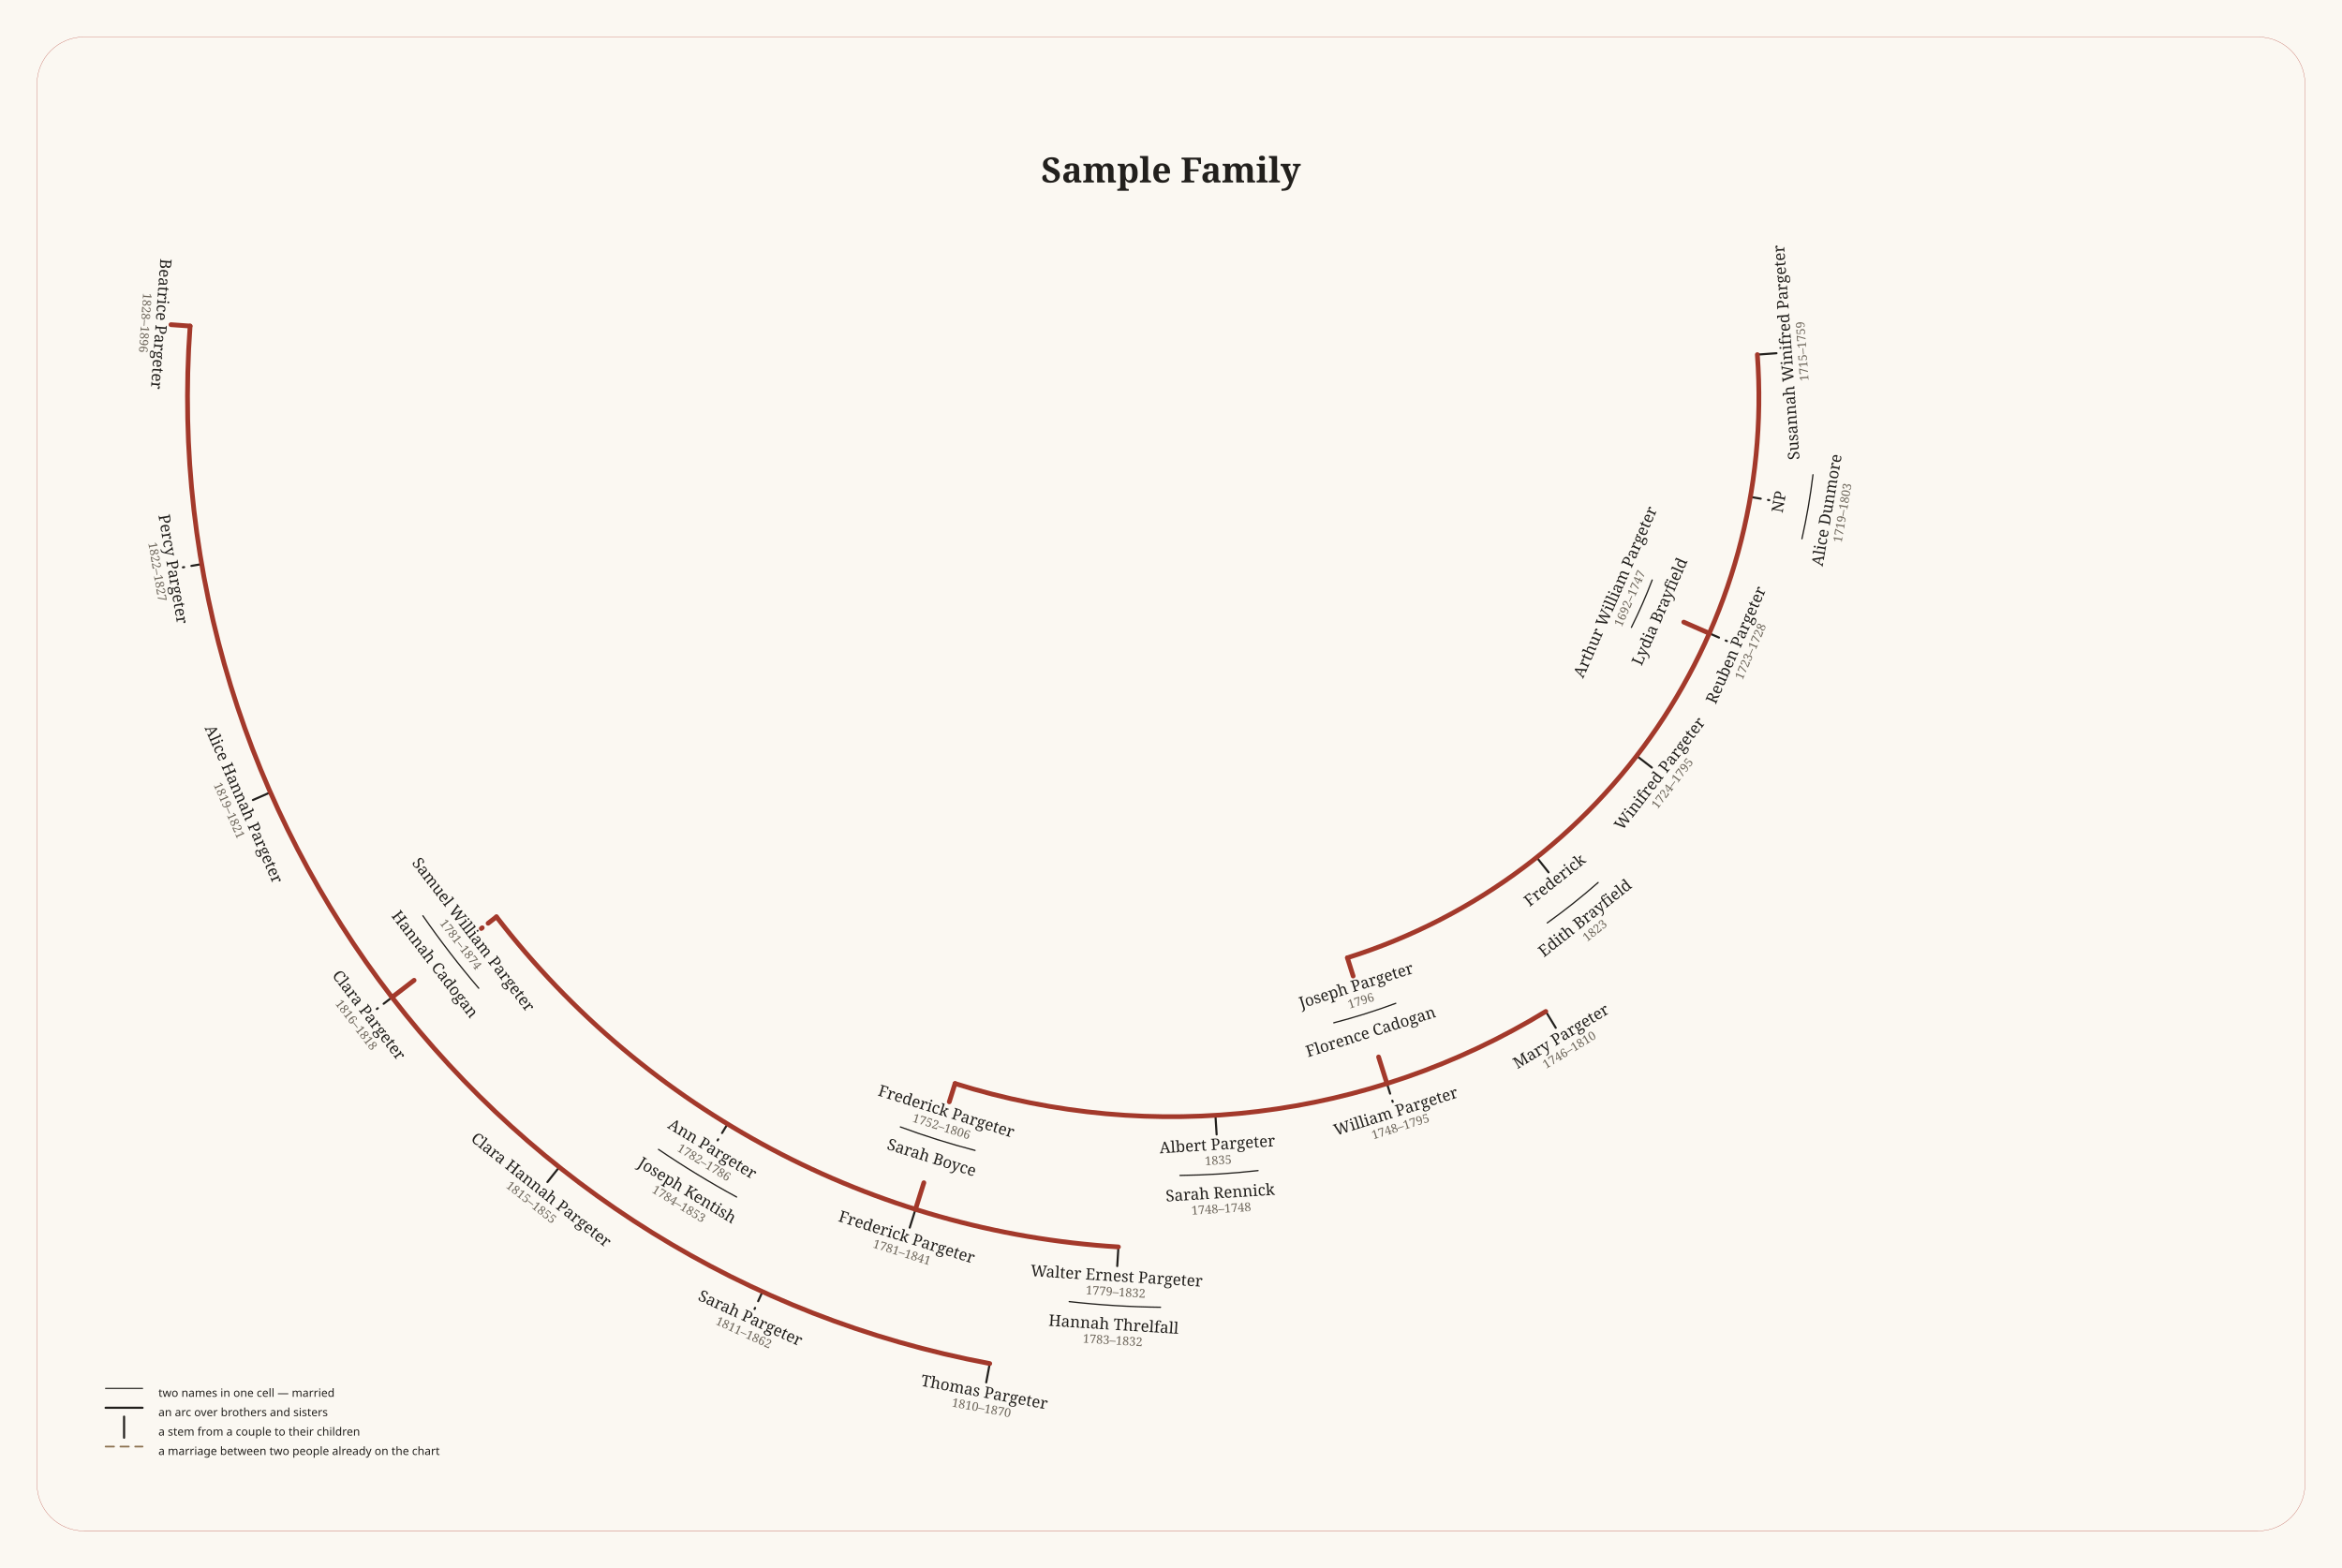
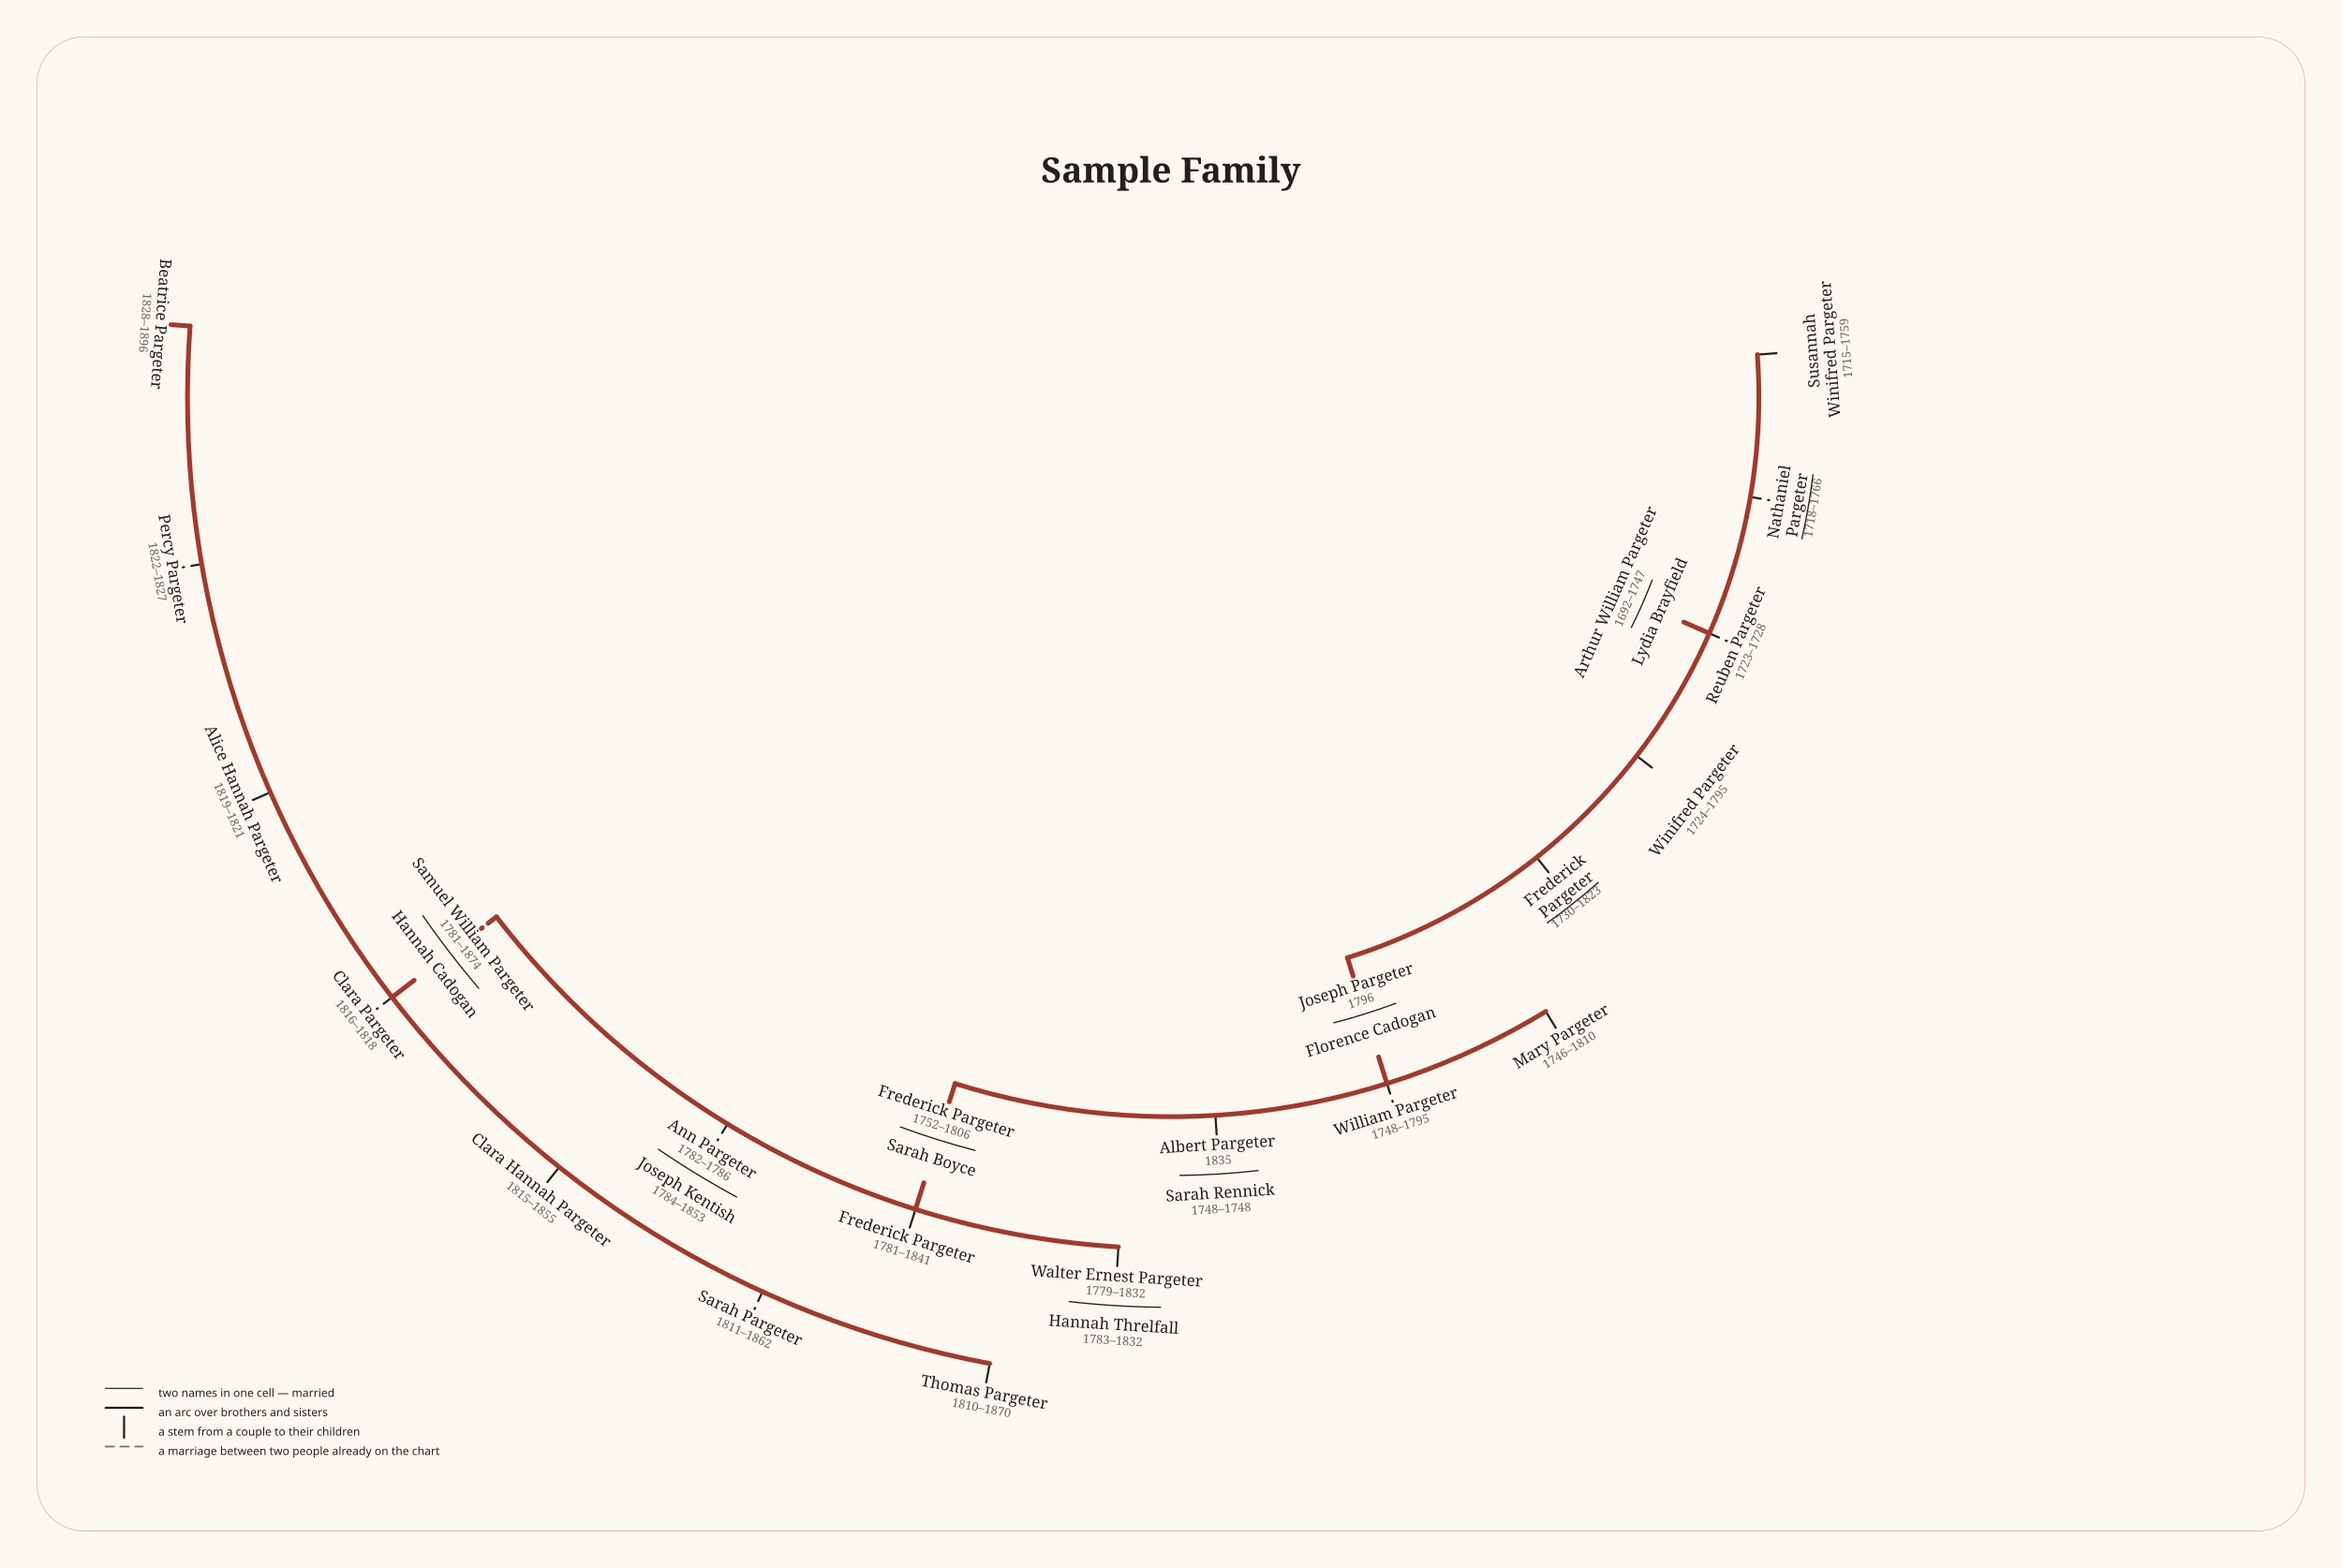
<svg xmlns="http://www.w3.org/2000/svg" width="443.57mm" height="296.995mm" viewBox="0 0 443.57 296.995">
  <rect x="0" y="0" width="443.57" height="296.995" fill="#FBF8F2" />
  <g id="ENGRAVE">
    <path d="M343.375,89.924A122.477,122.477 0 0,1 341.284,102.053" fill="none" stroke="#22201D" stroke-width="0.24" stroke-linecap="round" stroke-linejoin="round" />
    <path d="M312.921,109.866A97.503,97.503 0 0,1 308.983,118.838" fill="none" stroke="#22201D" stroke-width="0.24" stroke-linecap="round" stroke-linejoin="round" />
    <path d="M302.684,167.167A122.477,122.477 0 0,1 293.047,174.821" fill="none" stroke="#22201D" stroke-width="0.24" stroke-linecap="round" stroke-linejoin="round" />
    <path d="M264.357,190.05A122.477,122.477 0 0,1 252.616,193.743" fill="none" stroke="#22201D" stroke-width="0.24" stroke-linecap="round" stroke-linejoin="round" />
    <path d="M238.272,221.737A147.452,147.452 0 0,1 223.483,222.652" fill="none" stroke="#22201D" stroke-width="0.24" stroke-linecap="round" stroke-linejoin="round" />
    <path d="M219.799,247.625A172.426,172.426 0 0,1 202.505,246.555" fill="none" stroke="#22201D" stroke-width="0.24" stroke-linecap="round" stroke-linejoin="round" />
    <path d="M184.667,217.913A147.452,147.452 0 0,1 170.532,213.468" fill="none" stroke="#22201D" stroke-width="0.24" stroke-linecap="round" stroke-linejoin="round" />
    <path d="M139.51,226.741A172.426,172.426 0 0,1 124.718,217.719" fill="none" stroke="#22201D" stroke-width="0.24" stroke-linecap="round" stroke-linejoin="round" />
    <path d="M90.671,187.192A172.426,172.426 0 0,1 80.094,173.468" fill="none" stroke="#22201D" stroke-width="0.24" stroke-linecap="round" stroke-linejoin="round" />
    <path d="M332.839,67.172L336.459,66.91" fill="none" stroke="#22201D" stroke-width="0.4" stroke-linecap="round" stroke-linejoin="round" />
    <path d="M331.511,94.124L335.088,94.74" fill="none" stroke="#22201D" stroke-width="0.4" stroke-linecap="round" stroke-linejoin="round" stroke-dasharray="2,1.4" />
    <path d="M323.739,119.965L327.063,121.424" fill="none" stroke="#22201D" stroke-width="0.4" stroke-linecap="round" stroke-linejoin="round" stroke-dasharray="2,1.4" />
    <path d="M309.978,143.177L312.853,145.393" fill="none" stroke="#22201D" stroke-width="0.4" stroke-linecap="round" stroke-linejoin="round" />
    <path d="M291.038,162.398L293.295,165.24" fill="none" stroke="#22201D" stroke-width="0.4" stroke-linecap="round" stroke-linejoin="round" />
    <path d="M255.193,181.424L256.282,184.887" fill="none" stroke="#A3392B" stroke-width="0.9" stroke-linecap="round" stroke-linejoin="round" />
    <path d="M292.768,191.59L294.658,194.689" fill="none" stroke="#22201D" stroke-width="0.4" stroke-linecap="round" stroke-linejoin="round" />
    <path d="M262.686,205.248L263.775,208.711" fill="none" stroke="#22201D" stroke-width="0.4" stroke-linecap="round" stroke-linejoin="round" stroke-dasharray="2,1.4" />
    <path d="M230.202,211.269L230.426,214.892" fill="none" stroke="#22201D" stroke-width="0.4" stroke-linecap="round" stroke-linejoin="round" />
    <path d="M180.884,205.248L179.795,208.711" fill="none" stroke="#A3392B" stroke-width="0.9" stroke-linecap="round" stroke-linejoin="round" />
    <path d="M211.826,236.196L211.602,239.819" fill="none" stroke="#22201D" stroke-width="0.4" stroke-linecap="round" stroke-linejoin="round" />
    <path d="M173.39,229.072L172.301,232.535" fill="none" stroke="#22201D" stroke-width="0.4" stroke-linecap="round" stroke-linejoin="round" />
    <path d="M137.798,212.911L135.907,216.01" fill="none" stroke="#22201D" stroke-width="0.4" stroke-linecap="round" stroke-linejoin="round" stroke-dasharray="2,1.4" />
    <path d="M94.028,173.667L91.153,175.883" fill="none" stroke="#A3392B" stroke-width="0.9" stroke-linecap="round" stroke-linejoin="round" stroke-dasharray="2,1.4" />
    <path d="M187.457,258.287L186.788,261.855" fill="none" stroke="#22201D" stroke-width="0.4" stroke-linecap="round" stroke-linejoin="round" />
    <path d="M144.423,244.653L142.915,247.955" fill="none" stroke="#22201D" stroke-width="0.4" stroke-linecap="round" stroke-linejoin="round" stroke-dasharray="2,1.4" />
    <path d="M105.932,221.066L103.674,223.908" fill="none" stroke="#22201D" stroke-width="0.4" stroke-linecap="round" stroke-linejoin="round" />
    <path d="M74.247,188.912L71.371,191.128" fill="none" stroke="#22201D" stroke-width="0.4" stroke-linecap="round" stroke-linejoin="round" stroke-dasharray="2,1.4" />
    <path d="M51.227,150.08L47.903,151.539" fill="none" stroke="#22201D" stroke-width="0.4" stroke-linecap="round" stroke-linejoin="round" />
    <path d="M38.224,106.851L34.647,107.467" fill="none" stroke="#22201D" stroke-width="0.4" stroke-linecap="round" stroke-linejoin="round" stroke-dasharray="2,1.4" />
    <path d="M36.003,61.763L32.383,61.501" fill="none" stroke="#A3392B" stroke-width="0.9" stroke-linecap="round" stroke-linejoin="round" />
    <path d="M318.904,117.843L323.739,119.965" fill="none" stroke="#A3392B" stroke-width="0.9" stroke-linecap="round" stroke-linejoin="round" />
    <path d="M332.839,67.172A111.344,111.344 0 0,1 255.193,181.424" fill="none" stroke="#A3392B" stroke-width="0.9" stroke-linecap="round" stroke-linejoin="round" />
    <path d="M261.102,200.212L262.686,205.248" fill="none" stroke="#A3392B" stroke-width="0.9" stroke-linecap="round" stroke-linejoin="round" />
    <path d="M292.768,191.59A136.319,136.319 0 0,1 180.884,205.248" fill="none" stroke="#A3392B" stroke-width="0.9" stroke-linecap="round" stroke-linejoin="round" />
    <path d="M174.975,224.035L173.39,229.072" fill="none" stroke="#A3392B" stroke-width="0.9" stroke-linecap="round" stroke-linejoin="round" />
    <path d="M211.826,236.196A161.293,161.293 0 0,1 94.028,173.667" fill="none" stroke="#A3392B" stroke-width="0.9" stroke-linecap="round" stroke-linejoin="round" />
    <path d="M78.429,185.689L74.247,188.912" fill="none" stroke="#A3392B" stroke-width="0.9" stroke-linecap="round" stroke-linejoin="round" />
    <path d="M187.457,258.287A186.268,186.268 0 0,1 36.003,61.763" fill="none" stroke="#A3392B" stroke-width="0.9" stroke-linecap="round" stroke-linejoin="round" />
    <text x="305.788" y="112.085" font-family="Georgia, 'Iowan Old Style', serif" font-size="3" fill="#22201D" text-anchor="middle" dominant-baseline="central" transform="rotate(-66.3,305.7877,112.0848)">Arthur William Pargeter</text>
    <text x="308.592" y="113.316" font-family="Georgia, 'Iowan Old Style', serif" font-size="2.28" fill="#6E675C" text-anchor="middle" dominant-baseline="central" transform="rotate(-66.3,308.5918,113.3157)">1692–1747</text>
    <text x="314.2" y="115.778" font-family="Georgia, 'Iowan Old Style', serif" font-size="3" fill="#22201D" text-anchor="middle" dominant-baseline="central" transform="rotate(-66.3,314.2001,115.7776)">Lydia Brayfield</text>
-     <text x="338.195" y="66.784" font-family="Georgia, 'Iowan Old Style', serif" font-size="3" fill="#22201D" text-anchor="middle" dominant-baseline="central" transform="rotate(-94.14,338.1946,66.7841)">Susannah Winifred Pargeter</text>
-     <text x="341.249" y="66.563" font-family="Georgia, 'Iowan Old Style', serif" font-size="2.28" fill="#6E675C" text-anchor="middle" dominant-baseline="central" transform="rotate(-94.14,341.2491,66.563)">1715–1759</text>
-     <text x="336.803" y="95.036" font-family="Georgia, 'Iowan Old Style', serif" font-size="3" fill="#22201D" text-anchor="middle" dominant-baseline="central" transform="rotate(-80.22,336.803,95.0359)">NP</text>
-     <text x="345.857" y="96.597" font-family="Georgia, 'Iowan Old Style', serif" font-size="3" fill="#22201D" text-anchor="middle" dominant-baseline="central" transform="rotate(-80.22,345.8567,96.5965)">Alice Dunmore</text>
-     <text x="348.875" y="97.117" font-family="Georgia, 'Iowan Old Style', serif" font-size="2.28" fill="#6E675C" text-anchor="middle" dominant-baseline="central" transform="rotate(-80.22,348.8746,97.1167)">1719–1803</text>
+     <text x="342.992" y="66.437" font-family="Georgia, 'Iowan Old Style', serif" font-size="3" fill="#22201D" text-anchor="middle" dominant-baseline="central" transform="rotate(-94.14,342.9917,66.4368)">Susannah</text>
+     <text x="346.463" y="66.186" font-family="Georgia, 'Iowan Old Style', serif" font-size="3" fill="#22201D" text-anchor="middle" dominant-baseline="central" transform="rotate(-94.14,346.4626,66.1856)">Winifred Pargeter</text>
+     <text x="349.517" y="65.965" font-family="Georgia, 'Iowan Old Style', serif" font-size="2.28" fill="#6E675C" text-anchor="middle" dominant-baseline="central" transform="rotate(-94.14,349.517,65.9645)">1715–1759</text>
+     <text x="336.803" y="95.036" font-family="Georgia, 'Iowan Old Style', serif" font-size="3" fill="#22201D" text-anchor="middle" dominant-baseline="central" transform="rotate(-80.22,336.803,95.0359)">Nathaniel</text>
+     <text x="340.232" y="95.627" font-family="Georgia, 'Iowan Old Style', serif" font-size="3" fill="#22201D" text-anchor="middle" dominant-baseline="central" transform="rotate(-80.22,340.2324,95.627)">Pargeter</text>
+     <text x="343.25" y="96.147" font-family="Georgia, 'Iowan Old Style', serif" font-size="2.28" fill="#6E675C" text-anchor="middle" dominant-baseline="central" transform="rotate(-80.22,343.2503,96.1472)">1718–1766</text>
    <text x="328.656" y="122.123" font-family="Georgia, 'Iowan Old Style', serif" font-size="3" fill="#22201D" text-anchor="middle" dominant-baseline="central" transform="rotate(-66.3,328.6558,122.1232)">Reuben Pargeter</text>
    <text x="331.46" y="123.354" font-family="Georgia, 'Iowan Old Style', serif" font-size="2.28" fill="#6E675C" text-anchor="middle" dominant-baseline="central" transform="rotate(-66.3,331.4599,123.3541)">1723–1728</text>
-     <text x="314.231" y="146.455" font-family="Georgia, 'Iowan Old Style', serif" font-size="3" fill="#22201D" text-anchor="middle" dominant-baseline="central" transform="rotate(-52.38,314.2315,146.4551)">Winifred Pargeter</text>
-     <text x="316.657" y="148.325" font-family="Georgia, 'Iowan Old Style', serif" font-size="2.28" fill="#6E675C" text-anchor="middle" dominant-baseline="central" transform="rotate(-52.38,316.6572,148.3245)">1724–1795</text>
+     <text x="320.798" y="151.515" font-family="Georgia, 'Iowan Old Style', serif" font-size="3" fill="#22201D" text-anchor="middle" dominant-baseline="central" transform="rotate(-52.38,320.7975,151.5153)">Winifred Pargeter</text>
+     <text x="323.223" y="153.385" font-family="Georgia, 'Iowan Old Style', serif" font-size="2.28" fill="#6E675C" text-anchor="middle" dominant-baseline="central" transform="rotate(-52.38,323.2232,153.3846)">1724–1795</text>
    <text x="294.377" y="166.602" font-family="Georgia, 'Iowan Old Style', serif" font-size="3" fill="#22201D" text-anchor="middle" dominant-baseline="central" transform="rotate(-38.46,294.3774,166.6025)">Frederick</text>
-     <text x="300.092" y="173.796" font-family="Georgia, 'Iowan Old Style', serif" font-size="3" fill="#22201D" text-anchor="middle" dominant-baseline="central" transform="rotate(-38.46,300.0916,173.7964)">Edith Brayfield</text>
-     <text x="301.996" y="176.194" font-family="Georgia, 'Iowan Old Style', serif" font-size="2.28" fill="#6E675C" text-anchor="middle" dominant-baseline="central" transform="rotate(-38.46,301.9963,176.1944)">1823</text>
+     <text x="296.542" y="169.327" font-family="Georgia, 'Iowan Old Style', serif" font-size="3" fill="#22201D" text-anchor="middle" dominant-baseline="central" transform="rotate(-38.46,296.5419,169.3275)">Pargeter</text>
+     <text x="298.447" y="171.725" font-family="Georgia, 'Iowan Old Style', serif" font-size="2.28" fill="#6E675C" text-anchor="middle" dominant-baseline="central" transform="rotate(-38.46,298.4466,171.7254)">1730–1823</text>
    <text x="256.804" y="186.547" font-family="Georgia, 'Iowan Old Style', serif" font-size="3" fill="#22201D" text-anchor="middle" dominant-baseline="central" transform="rotate(-17.46,256.8038,186.5471)">Joseph Pargeter</text>
    <text x="257.723" y="189.468" font-family="Georgia, 'Iowan Old Style', serif" font-size="2.28" fill="#6E675C" text-anchor="middle" dominant-baseline="central" transform="rotate(-17.46,257.7226,189.4684)">1796</text>
    <text x="259.56" y="195.311" font-family="Georgia, 'Iowan Old Style', serif" font-size="3" fill="#22201D" text-anchor="middle" dominant-baseline="central" transform="rotate(-17.46,259.5603,195.311)">Florence Cadogan</text>
    <text x="295.564" y="196.174" font-family="Georgia, 'Iowan Old Style', serif" font-size="3" fill="#22201D" text-anchor="middle" dominant-baseline="central" transform="rotate(-31.38,295.5638,196.1745)">Mary Pargeter</text>
    <text x="297.158" y="198.789" font-family="Georgia, 'Iowan Old Style', serif" font-size="2.28" fill="#6E675C" text-anchor="middle" dominant-baseline="central" transform="rotate(-31.38,297.1584,198.7889)">1746–1810</text>
    <text x="264.297" y="210.371" font-family="Georgia, 'Iowan Old Style', serif" font-size="3" fill="#22201D" text-anchor="middle" dominant-baseline="central" transform="rotate(-17.46,264.2971,210.3708)">William Pargeter</text>
    <text x="265.216" y="213.292" font-family="Georgia, 'Iowan Old Style', serif" font-size="2.28" fill="#6E675C" text-anchor="middle" dominant-baseline="central" transform="rotate(-17.46,265.2159,213.2921)">1748–1795</text>
    <text x="230.533" y="216.629" font-family="Georgia, 'Iowan Old Style', serif" font-size="3" fill="#22201D" text-anchor="middle" dominant-baseline="central" transform="rotate(-3.54,230.5334,216.6286)">Albert Pargeter</text>
    <text x="230.722" y="219.685" font-family="Georgia, 'Iowan Old Style', serif" font-size="2.28" fill="#6E675C" text-anchor="middle" dominant-baseline="central" transform="rotate(-3.54,230.7225,219.6851)">1835</text>
    <text x="231.101" y="225.798" font-family="Georgia, 'Iowan Old Style', serif" font-size="3" fill="#22201D" text-anchor="middle" dominant-baseline="central" transform="rotate(-3.54,231.1007,225.7982)">Sarah Rennick</text>
    <text x="231.29" y="228.855" font-family="Georgia, 'Iowan Old Style', serif" font-size="2.28" fill="#6E675C" text-anchor="middle" dominant-baseline="central" transform="rotate(-3.54,231.2898,228.8548)">1748–1748</text>
    <text x="179.273" y="210.371" font-family="Georgia, 'Iowan Old Style', serif" font-size="3" fill="#22201D" text-anchor="middle" dominant-baseline="central" transform="rotate(17.46,179.2725,210.3708)">Frederick Pargeter</text>
    <text x="178.354" y="213.292" font-family="Georgia, 'Iowan Old Style', serif" font-size="2.28" fill="#6E675C" text-anchor="middle" dominant-baseline="central" transform="rotate(17.46,178.3537,213.2921)">1752–1806</text>
    <text x="176.516" y="219.135" font-family="Georgia, 'Iowan Old Style', serif" font-size="3" fill="#22201D" text-anchor="middle" dominant-baseline="central" transform="rotate(17.46,176.516,219.1348)">Sarah Boyce</text>
    <text x="211.494" y="241.555" font-family="Georgia, 'Iowan Old Style', serif" font-size="3" fill="#22201D" text-anchor="middle" dominant-baseline="central" transform="rotate(3.54,211.4941,241.5553)">Walter Ernest Pargeter</text>
    <text x="211.305" y="244.612" font-family="Georgia, 'Iowan Old Style', serif" font-size="2.28" fill="#6E675C" text-anchor="middle" dominant-baseline="central" transform="rotate(3.54,211.305,244.6119)">1779–1832</text>
    <text x="210.927" y="250.725" font-family="Georgia, 'Iowan Old Style', serif" font-size="3" fill="#22201D" text-anchor="middle" dominant-baseline="central" transform="rotate(3.54,210.9269,250.725)">Hannah Threlfall</text>
    <text x="210.738" y="253.781" font-family="Georgia, 'Iowan Old Style', serif" font-size="2.28" fill="#6E675C" text-anchor="middle" dominant-baseline="central" transform="rotate(3.54,210.7378,253.7815)">1783–1832</text>
    <text x="171.779" y="234.195" font-family="Georgia, 'Iowan Old Style', serif" font-size="3" fill="#22201D" text-anchor="middle" dominant-baseline="central" transform="rotate(17.46,171.7792,234.1946)">Frederick Pargeter</text>
    <text x="170.86" y="237.116" font-family="Georgia, 'Iowan Old Style', serif" font-size="2.28" fill="#6E675C" text-anchor="middle" dominant-baseline="central" transform="rotate(17.46,170.8603,237.1159)">1781–1841</text>
    <text x="135.001" y="217.496" font-family="Georgia, 'Iowan Old Style', serif" font-size="3" fill="#22201D" text-anchor="middle" dominant-baseline="central" transform="rotate(31.38,135.0013,217.4959)">Ann Pargeter</text>
    <text x="133.407" y="220.11" font-family="Georgia, 'Iowan Old Style', serif" font-size="2.28" fill="#6E675C" text-anchor="middle" dominant-baseline="central" transform="rotate(31.38,133.4067,220.1104)">1782–1786</text>
    <text x="130.217" y="225.339" font-family="Georgia, 'Iowan Old Style', serif" font-size="3" fill="#22201D" text-anchor="middle" dominant-baseline="central" transform="rotate(31.38,130.2174,225.3393)">Joseph Kentish</text>
    <text x="128.623" y="227.954" font-family="Georgia, 'Iowan Old Style', serif" font-size="2.28" fill="#6E675C" text-anchor="middle" dominant-baseline="central" transform="rotate(31.38,128.6228,227.9538)">1784–1853</text>
    <text x="89.775" y="176.945" font-family="Georgia, 'Iowan Old Style', serif" font-size="3" fill="#22201D" text-anchor="middle" dominant-baseline="central" transform="rotate(52.38,89.7748,176.945)">Samuel William Pargeter</text>
    <text x="87.349" y="178.814" font-family="Georgia, 'Iowan Old Style', serif" font-size="2.28" fill="#6E675C" text-anchor="middle" dominant-baseline="central" transform="rotate(52.38,87.3491,178.8143)">1781–1874</text>
    <text x="82.498" y="182.553" font-family="Georgia, 'Iowan Old Style', serif" font-size="3" fill="#22201D" text-anchor="middle" dominant-baseline="central" transform="rotate(52.38,82.4978,182.553)">Hannah Cadogan</text>
    <text x="186.467" y="263.565" font-family="Georgia, 'Iowan Old Style', serif" font-size="3" fill="#22201D" text-anchor="middle" dominant-baseline="central" transform="rotate(10.62,186.4671,263.5652)">Thomas Pargeter</text>
    <text x="185.903" y="266.575" font-family="Georgia, 'Iowan Old Style', serif" font-size="2.28" fill="#6E675C" text-anchor="middle" dominant-baseline="central" transform="rotate(10.62,185.9027,266.5751)">1810–1870</text>
    <text x="142.192" y="249.537" font-family="Georgia, 'Iowan Old Style', serif" font-size="3" fill="#22201D" text-anchor="middle" dominant-baseline="central" transform="rotate(24.54,142.1923,249.5374)">Sarah Pargeter</text>
    <text x="140.92" y="252.323" font-family="Georgia, 'Iowan Old Style', serif" font-size="2.28" fill="#6E675C" text-anchor="middle" dominant-baseline="central" transform="rotate(24.54,140.9204,252.3232)">1811–1862</text>
    <text x="102.592" y="225.27" font-family="Georgia, 'Iowan Old Style', serif" font-size="3" fill="#22201D" text-anchor="middle" dominant-baseline="central" transform="rotate(38.46,102.5923,225.2705)">Clara Hannah Pargeter</text>
    <text x="100.688" y="227.668" font-family="Georgia, 'Iowan Old Style', serif" font-size="2.28" fill="#6E675C" text-anchor="middle" dominant-baseline="central" transform="rotate(38.46,100.6876,227.6685)">1815–1855</text>
    <text x="69.993" y="192.19" font-family="Georgia, 'Iowan Old Style', serif" font-size="3" fill="#22201D" text-anchor="middle" dominant-baseline="central" transform="rotate(52.38,69.9931,192.1899)">Clara Pargeter</text>
    <text x="67.567" y="194.059" font-family="Georgia, 'Iowan Old Style', serif" font-size="2.28" fill="#6E675C" text-anchor="middle" dominant-baseline="central" transform="rotate(52.38,67.5675,194.0592)">1816–1818</text>
    <text x="46.309" y="152.238" font-family="Georgia, 'Iowan Old Style', serif" font-size="3" fill="#22201D" text-anchor="middle" dominant-baseline="central" transform="rotate(66.3,46.3094,152.2384)">Alice Hannah Pargeter</text>
    <text x="43.505" y="153.469" font-family="Georgia, 'Iowan Old Style', serif" font-size="2.28" fill="#6E675C" text-anchor="middle" dominant-baseline="central" transform="rotate(66.3,43.5053,153.4694)">1819–1821</text>
    <text x="32.932" y="107.763" font-family="Georgia, 'Iowan Old Style', serif" font-size="3" fill="#22201D" text-anchor="middle" dominant-baseline="central" transform="rotate(80.22,32.9322,107.7627)">Percy Pargeter</text>
    <text x="29.914" y="108.283" font-family="Georgia, 'Iowan Old Style', serif" font-size="2.28" fill="#6E675C" text-anchor="middle" dominant-baseline="central" transform="rotate(80.22,29.9143,108.2829)">1822–1827</text>
    <text x="30.647" y="61.375" font-family="Georgia, 'Iowan Old Style', serif" font-size="3" fill="#22201D" text-anchor="middle" dominant-baseline="central" transform="rotate(94.14,30.6473,61.3751)">Beatrice Pargeter</text>
    <text x="27.593" y="61.154" font-family="Georgia, 'Iowan Old Style', serif" font-size="2.28" fill="#6E675C" text-anchor="middle" dominant-baseline="central" transform="rotate(94.14,27.5928,61.154)">1828–1896</text>
    <text x="221.785" y="32" font-family="Georgia, 'Iowan Old Style', serif" font-size="6.6" fill="#22201D" text-anchor="middle" dominant-baseline="central" font-weight="600">Sample Family</text>
    <path d="M 20.000,262.995 L 27.000,262.995" fill="none" stroke="#22201D" stroke-width="0.22" stroke-linecap="round" stroke-linejoin="round" />
    <text x="30" y="263.751" font-family="sans-serif" font-size="2.16" fill="#22201D" text-anchor="start" dominant-baseline="central">two names in one cell — married</text>
    <path d="M 20.000,266.667 L 27.000,266.667" fill="none" stroke="#22201D" stroke-width="0.4" stroke-linecap="round" stroke-linejoin="round" />
    <text x="30" y="267.423" font-family="sans-serif" font-size="2.16" fill="#22201D" text-anchor="start" dominant-baseline="central">an arc over brothers and sisters</text>
    <path d="M 23.500,268.339 L 23.500,272.339" fill="none" stroke="#22201D" stroke-width="0.4" stroke-linecap="round" stroke-linejoin="round" />
    <text x="30" y="271.095" font-family="sans-serif" font-size="2.16" fill="#22201D" text-anchor="start" dominant-baseline="central">a stem from a couple to their children</text>
    <path d="M 20.000,274.011 L 27.000,274.011" fill="none" stroke="#8A6F4E" stroke-width="0.32" stroke-linecap="round" stroke-linejoin="round" stroke-dasharray="1.6,1.2" />
    <text x="30" y="274.767" font-family="sans-serif" font-size="2.16" fill="#22201D" text-anchor="start" dominant-baseline="central">a marriage between two people already on the chart</text>
  </g>
  <g id="CUT">
    <path d="M15.91,7H427.66A8.91,8.91 0 0,1 436.57,15.91V281.085A8.91,8.91 0 0,1 427.66,289.995H15.91A8.91,8.91 0 0,1 7,281.085V15.91A8.91,8.91 0 0,1 15.91,7Z" fill="none" stroke="#B03A2E" stroke-width="0.05" stroke-linecap="round" stroke-linejoin="round" />
  </g>
</svg>
